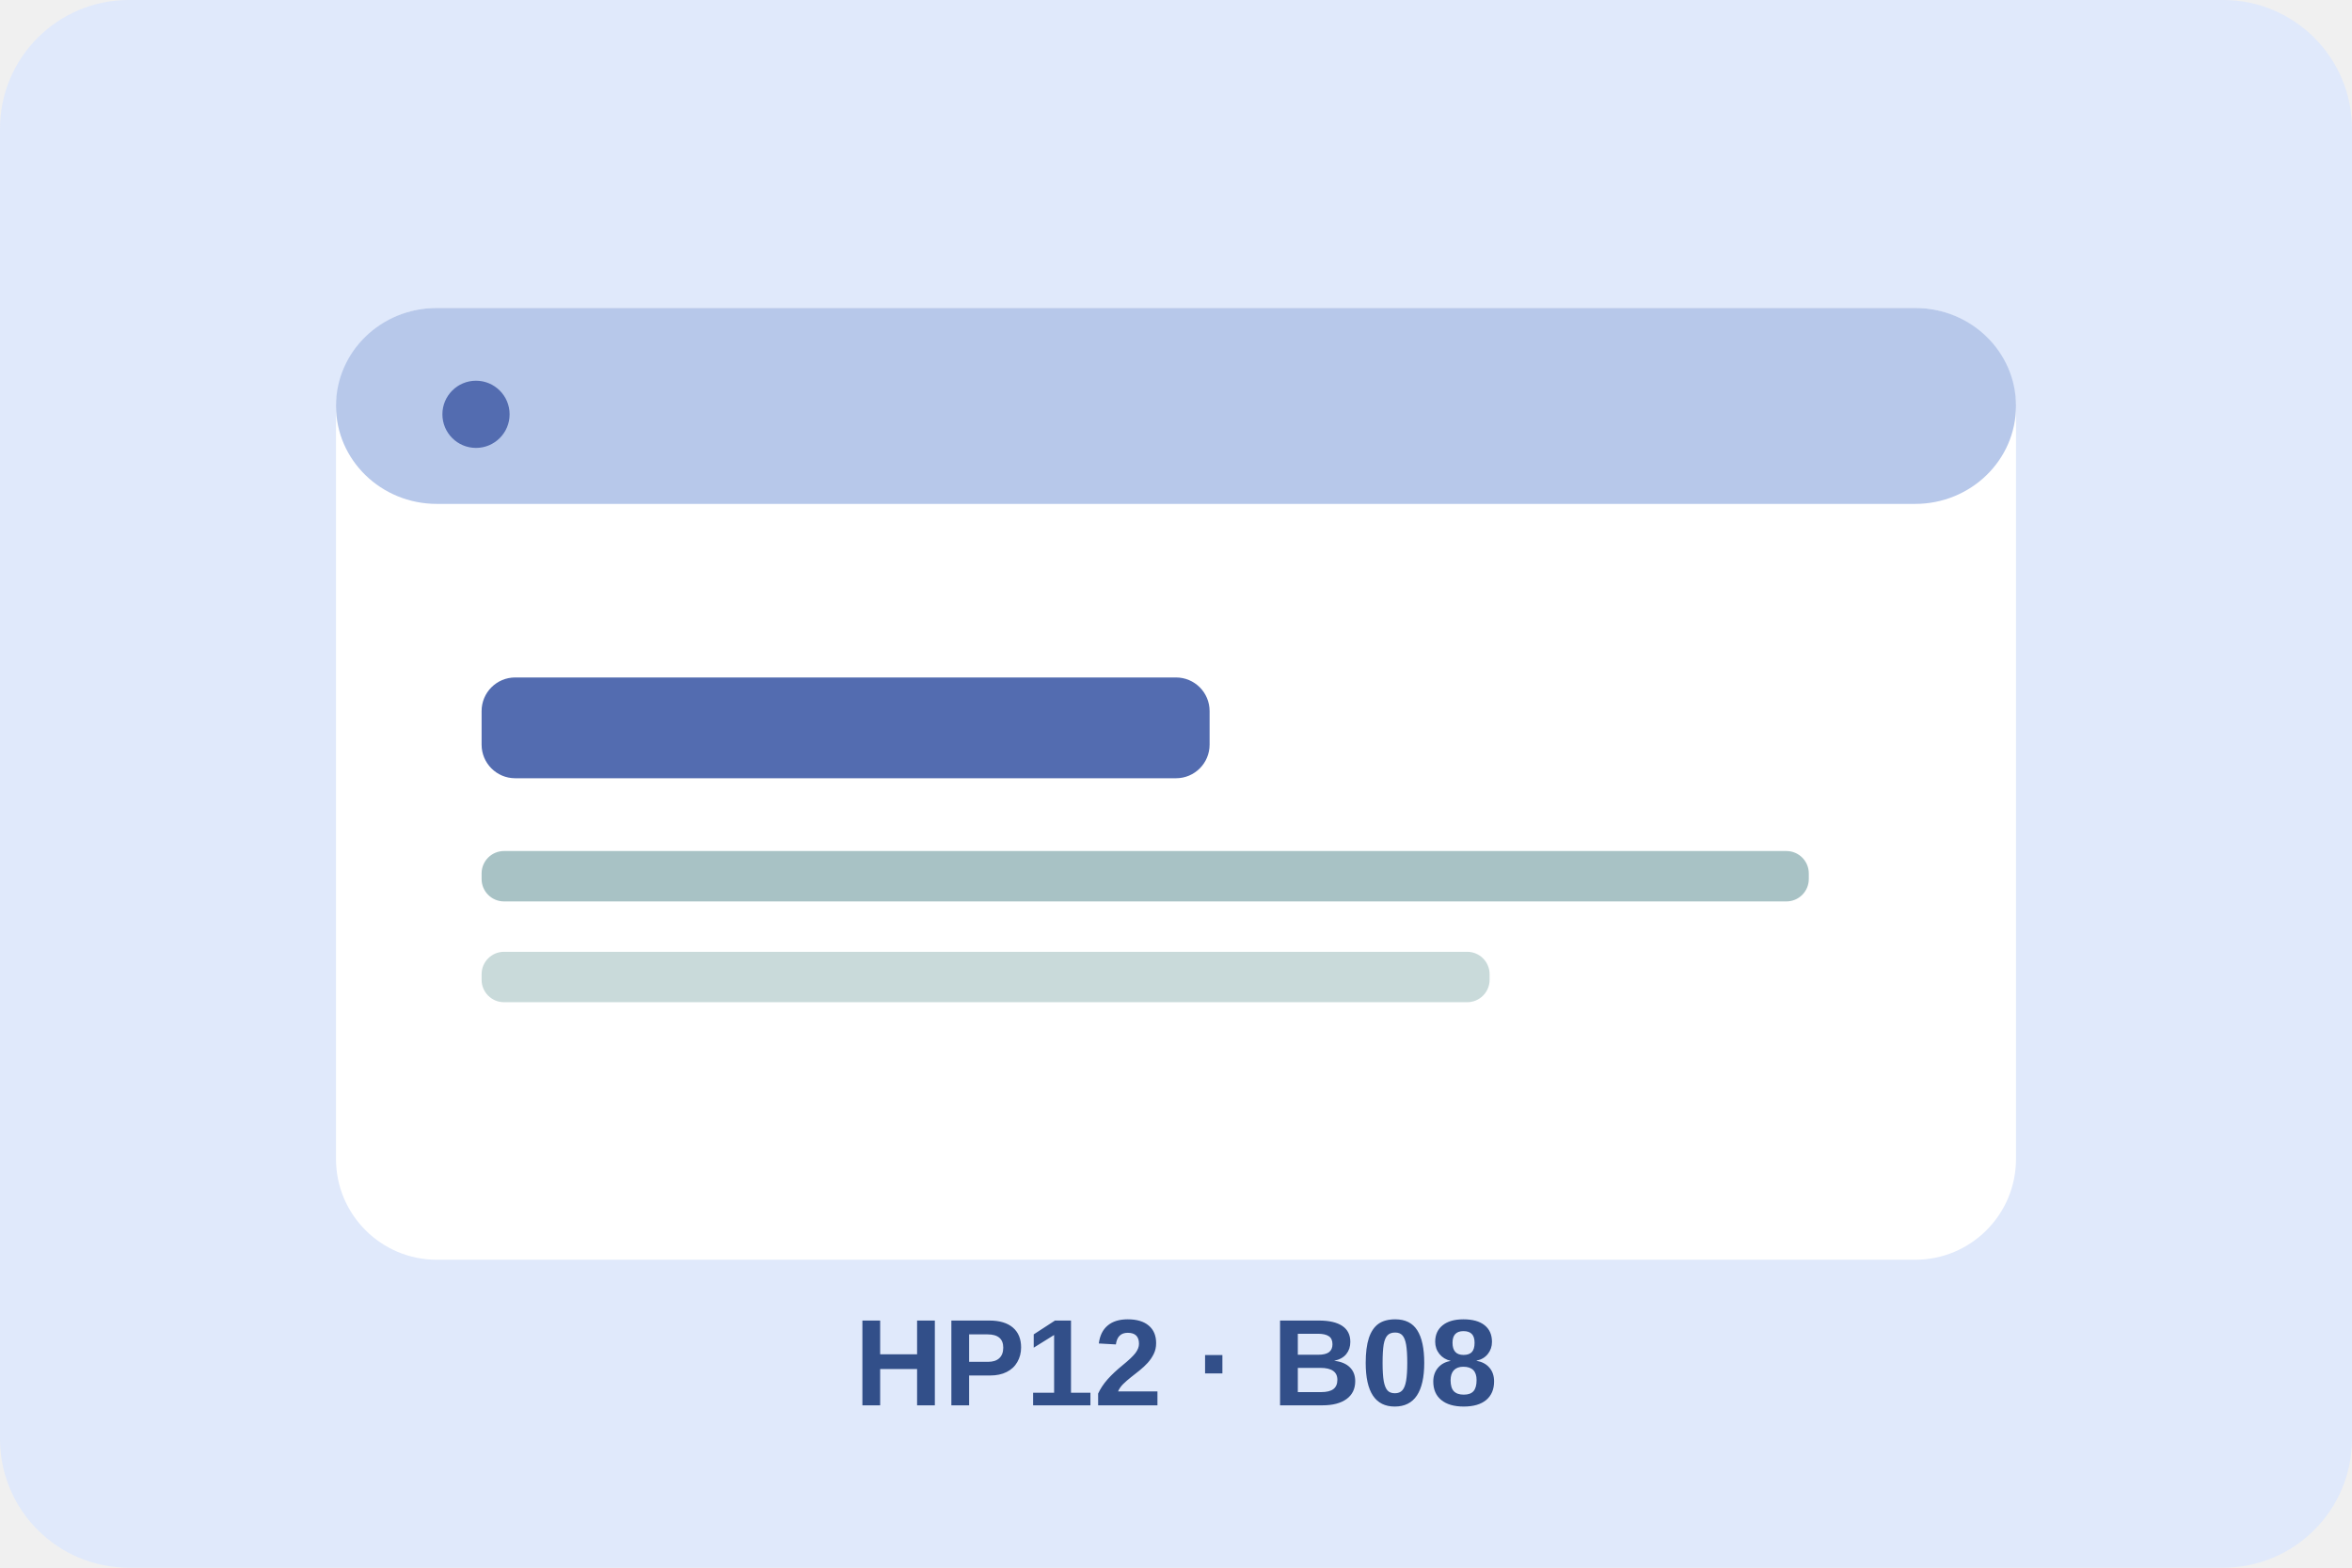
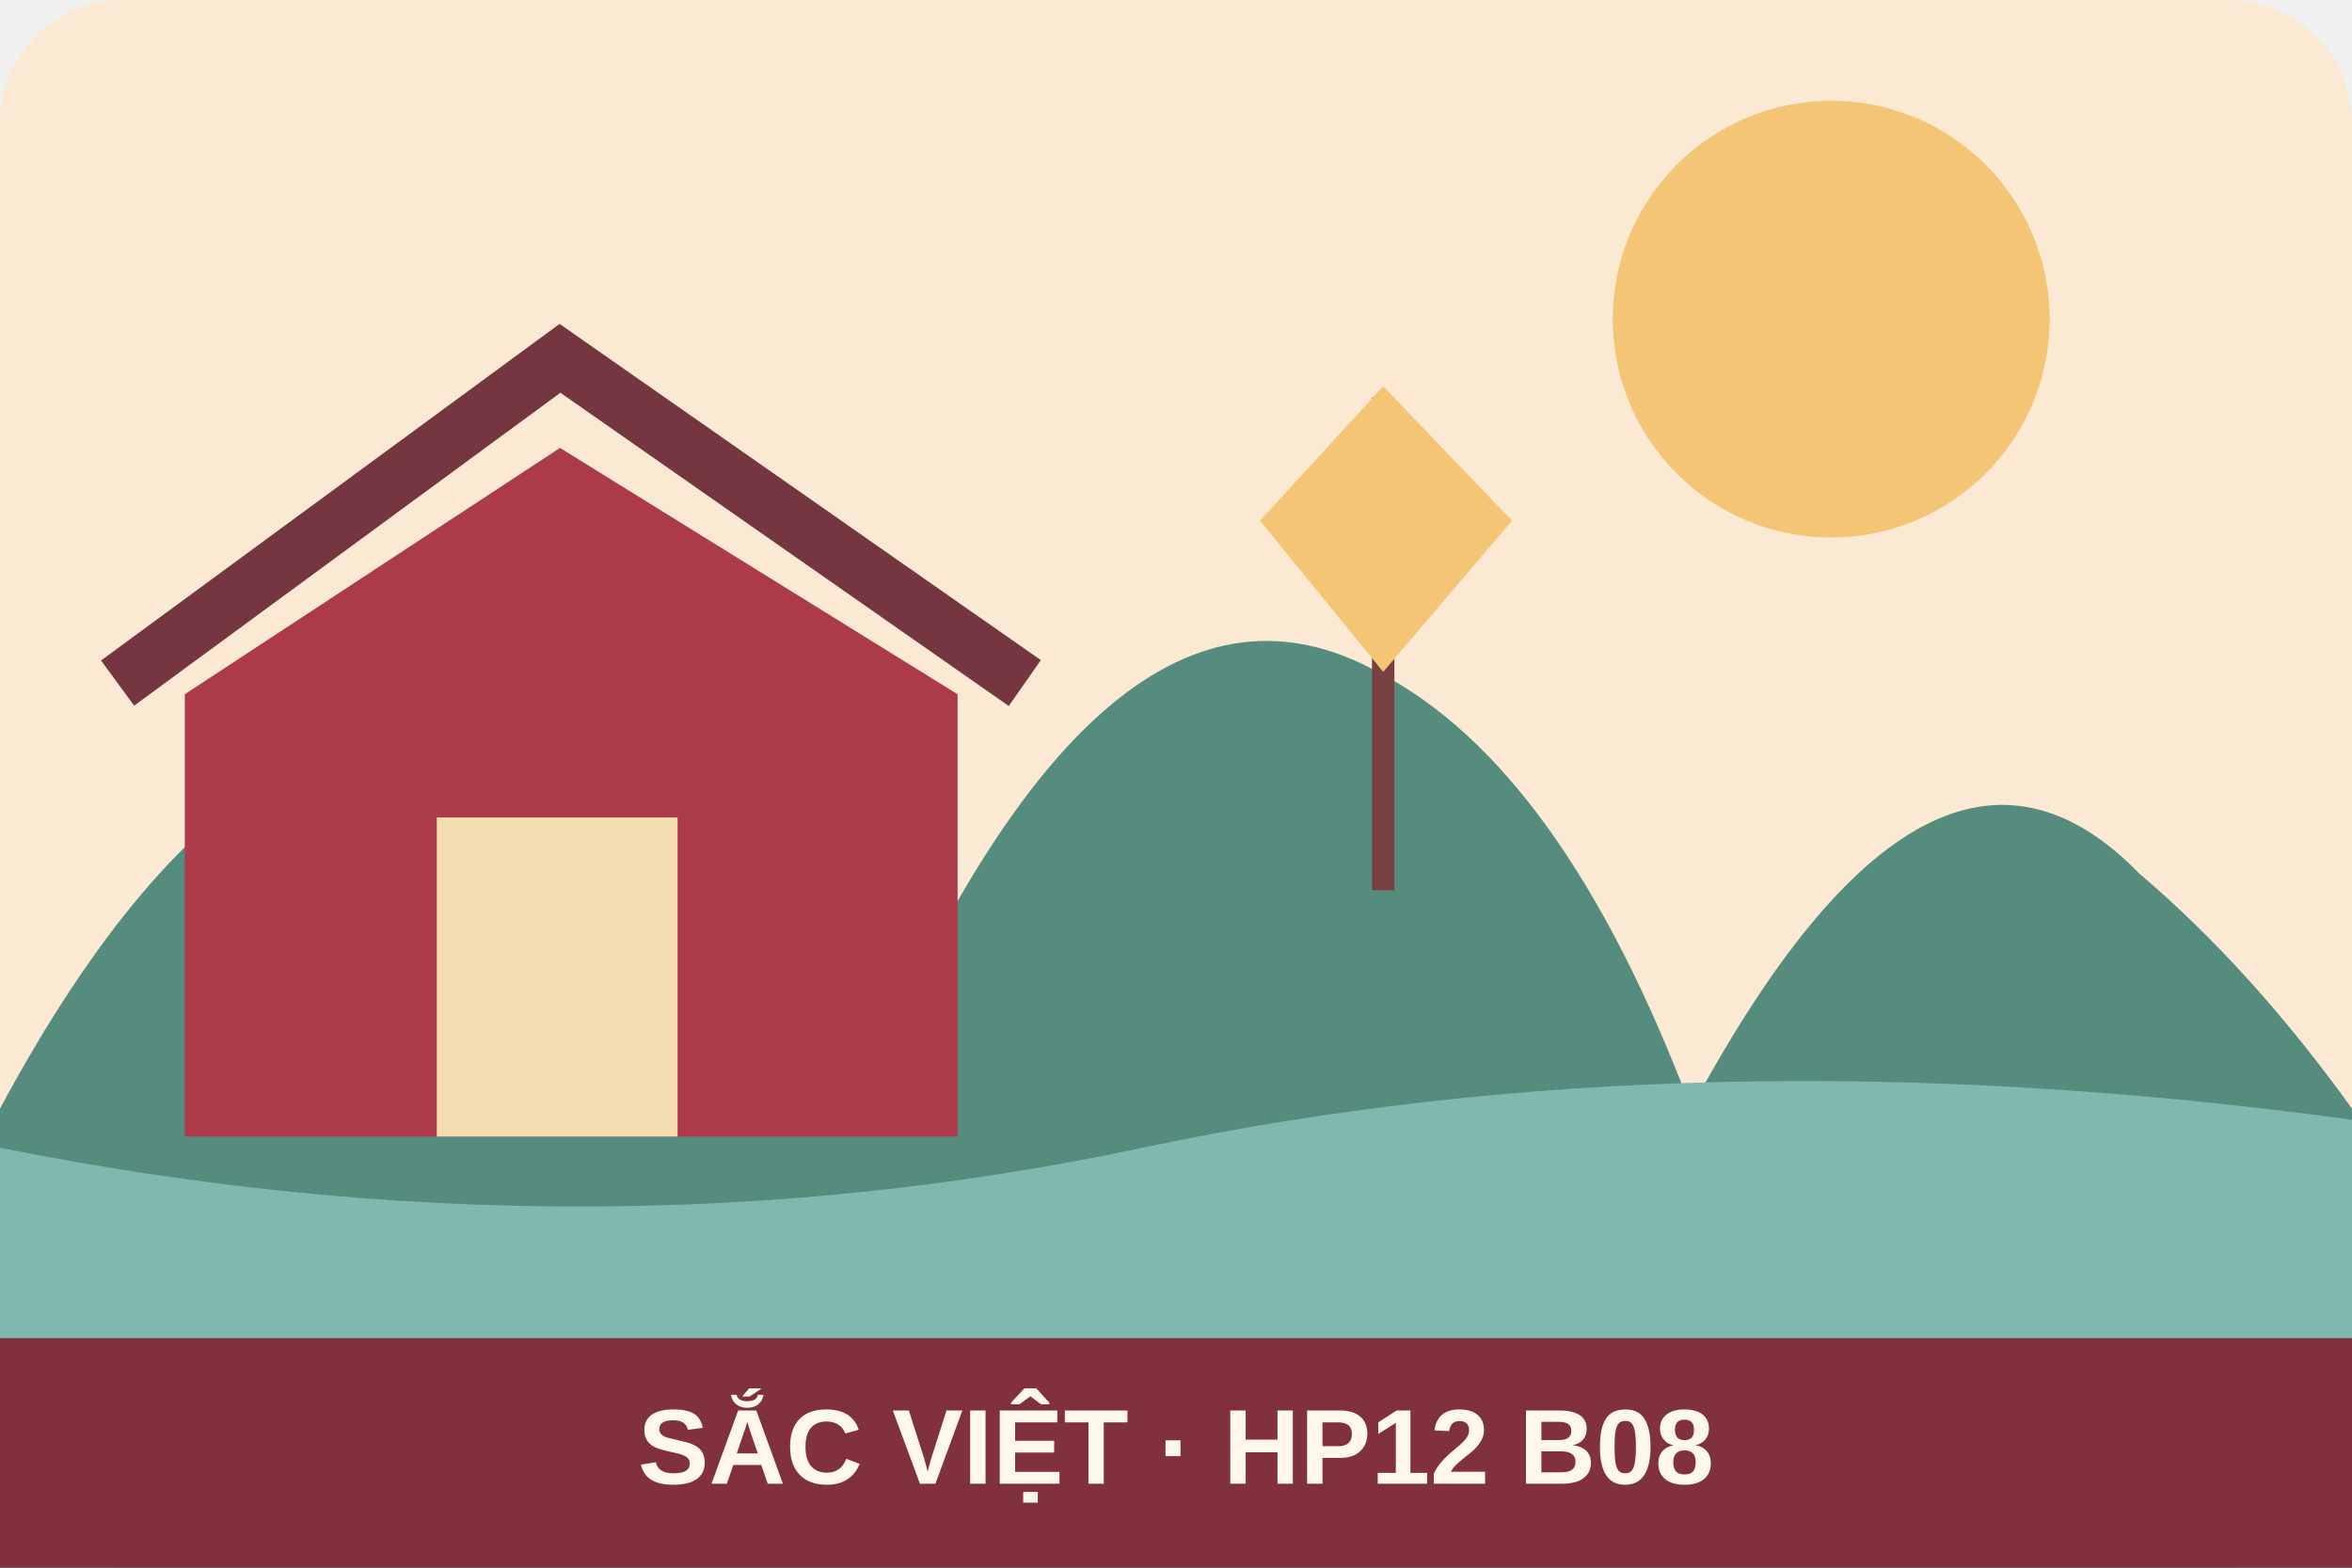
- <svg xmlns="http://www.w3.org/2000/svg" width="420" height="280" viewBox="0 0 420 280">
-   <rect width="420" height="280" rx="23" fill="#e0e9fb" />
-   <rect x="60" y="55" width="300" height="170" rx="18" fill="white" />
-   <rect x="60" y="55" width="300" height="35" rx="18" fill="#b7c8ea" />
-   <circle cx="85" cy="74" r="6" fill="#536cb0" />
-   <rect x="86" y="121" width="130" height="18" rx="6" fill="#536cb0" />
-   <rect x="86" y="152" width="237" height="9" rx="4" fill="#a8c2c5" />
-   <rect x="86" y="170" width="180" height="9" rx="4" fill="#c9dada" />
-   <text x="210" y="251" text-anchor="middle" font-family="Arial,sans-serif" font-weight="bold" font-size="22" fill="#324f89">HP12 · B08</text>
+ <svg xmlns="http://www.w3.org/2000/svg" viewBox="0 0 420 280" role="img" aria-label="Minh họa văn hóa Việt Nam bài B08">
+   <rect width="420" height="280" rx="22" fill="#fbe9d4" />
+   <circle cx="327" cy="57" r="39" fill="#f3c574" />
+   <path d="M0 198q50-93 106-57 27 22 47 57 44-105 93-78 33 17 56 78 43-80 80-42 20 17 38 42v82H0z" fill="#558c7d" />
+   <path d="M0 205q105 21 204 0t216-5v80H0z" fill="#80b8b0" />
+   <path d="M33 203v-79l67-44 71 44v79" fill="#ac3a48" />
+   <path d="M21 122l79-58 83 58" fill="none" stroke="#753640" stroke-width="10" />
+   <path d="M78 203v-57h43v57" fill="#f3ddb1" />
+   <path d="M247 159v-88" stroke="#794044" stroke-width="4" />
+   <path d="M225 93l22-24 23 24-23 27z" fill="#f3c574" />
+   <rect y="239" width="420" height="41" fill="#81303d" />
+   <text x="210" y="265" font-family="Arial" font-size="19" font-weight="bold" text-anchor="middle" fill="#fff7eb">SẮC VIỆT · HP12 B08</text>
</svg>
